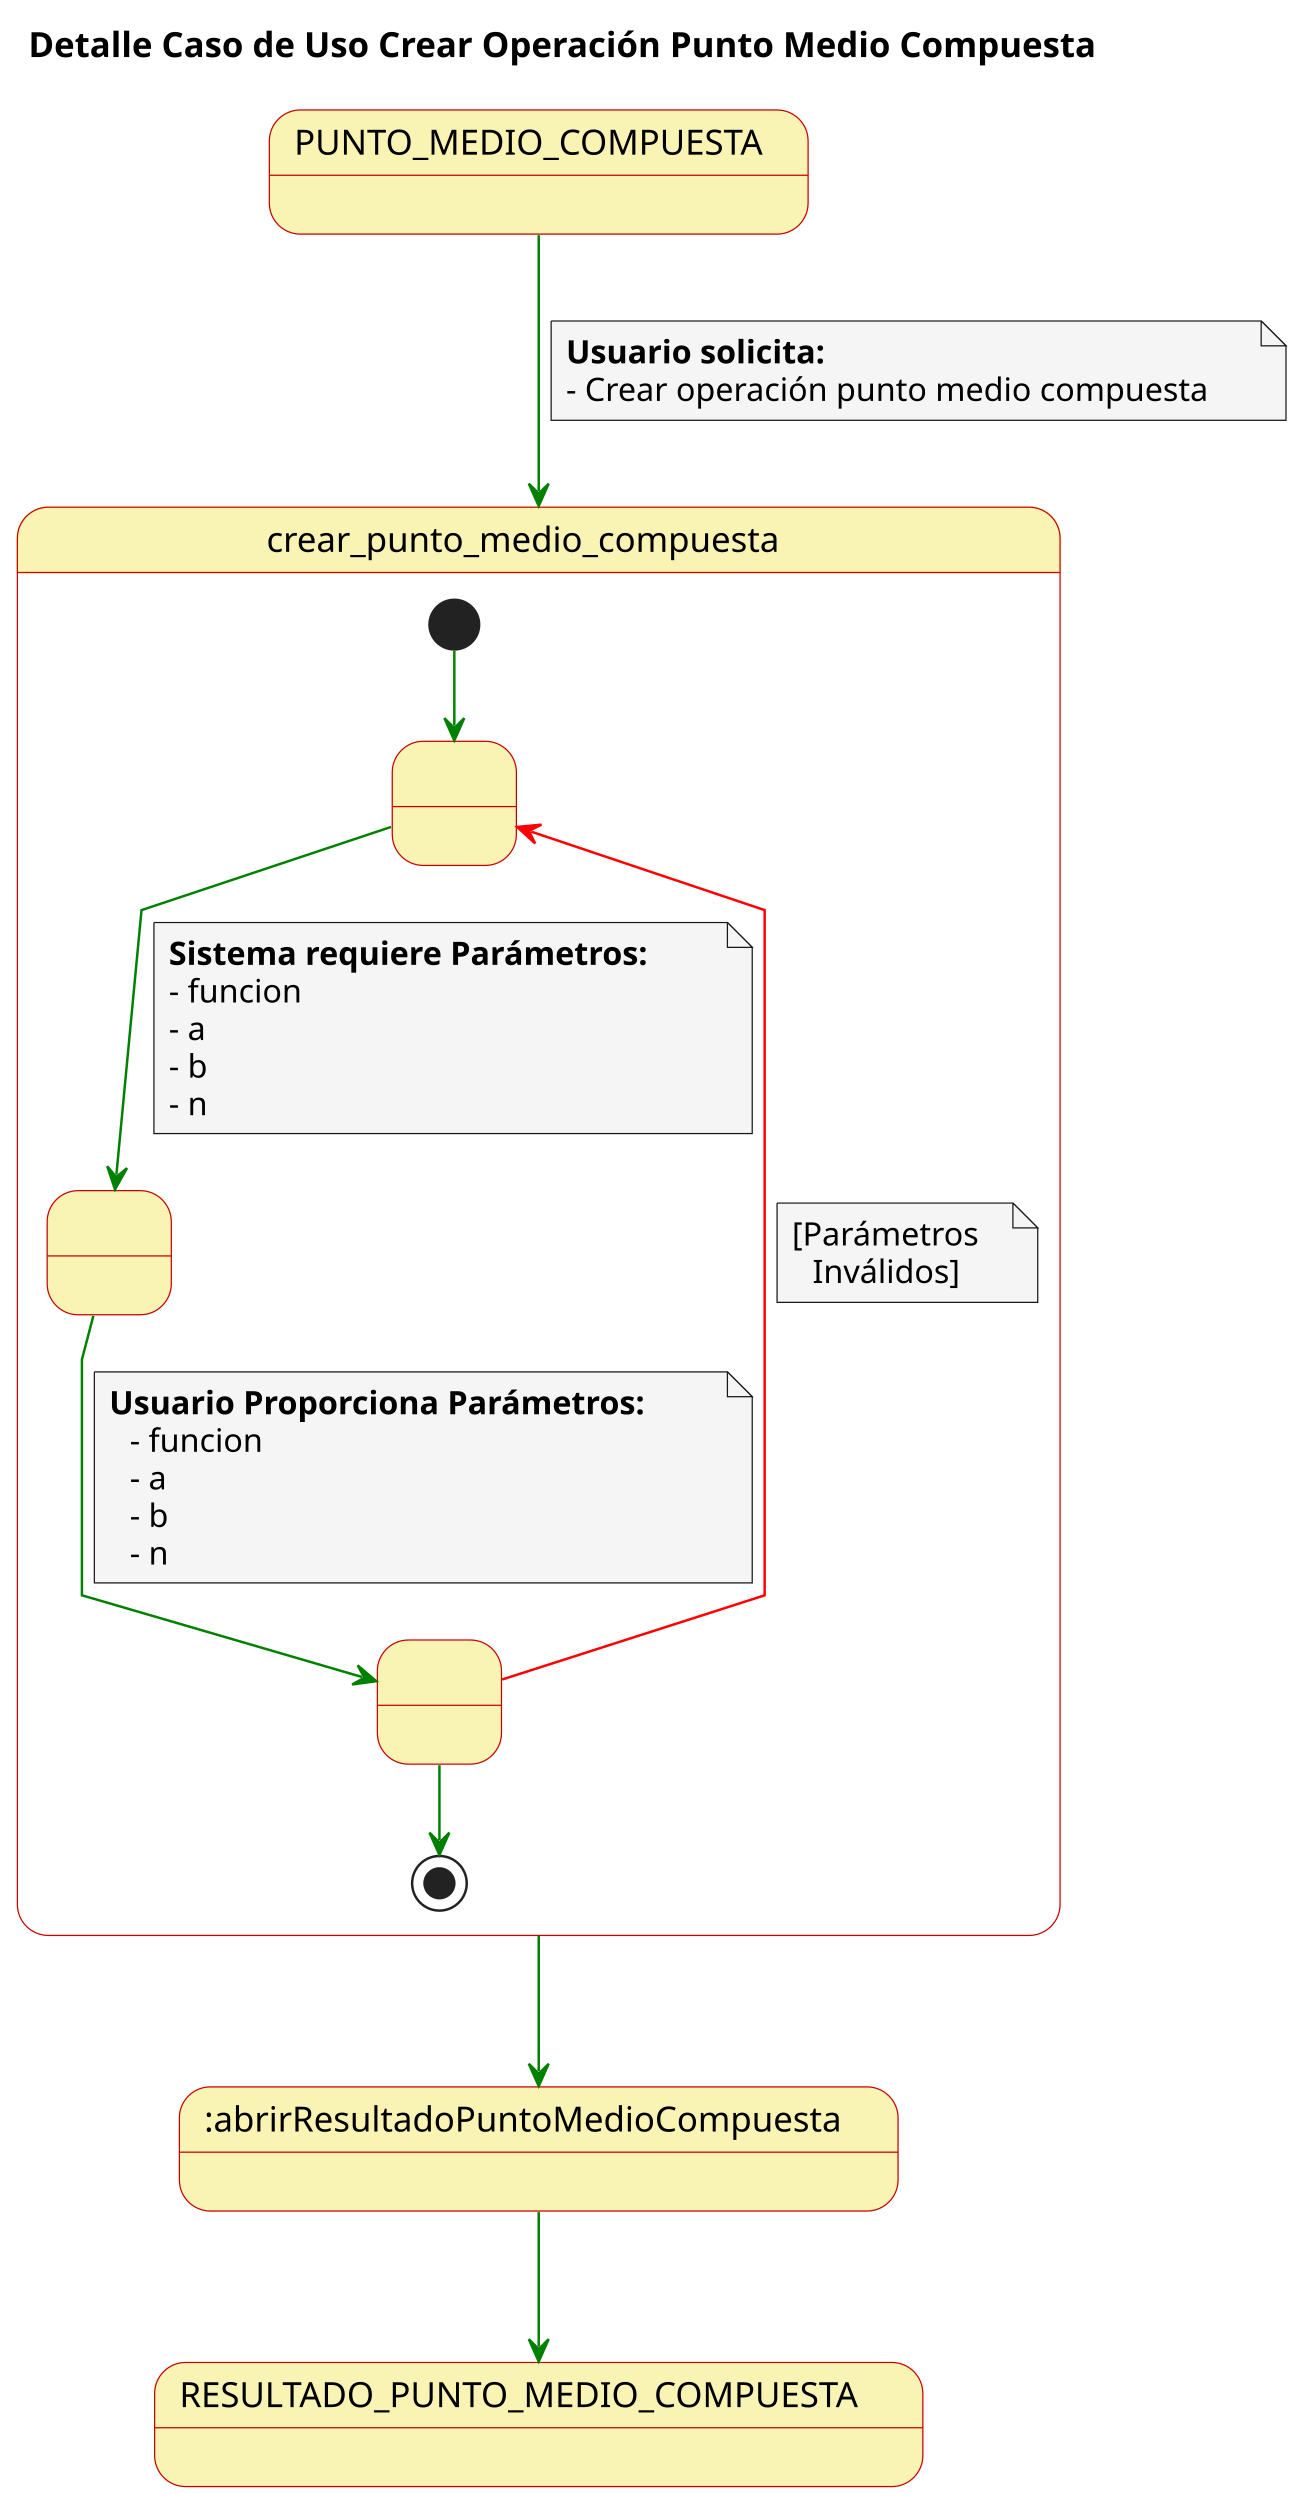
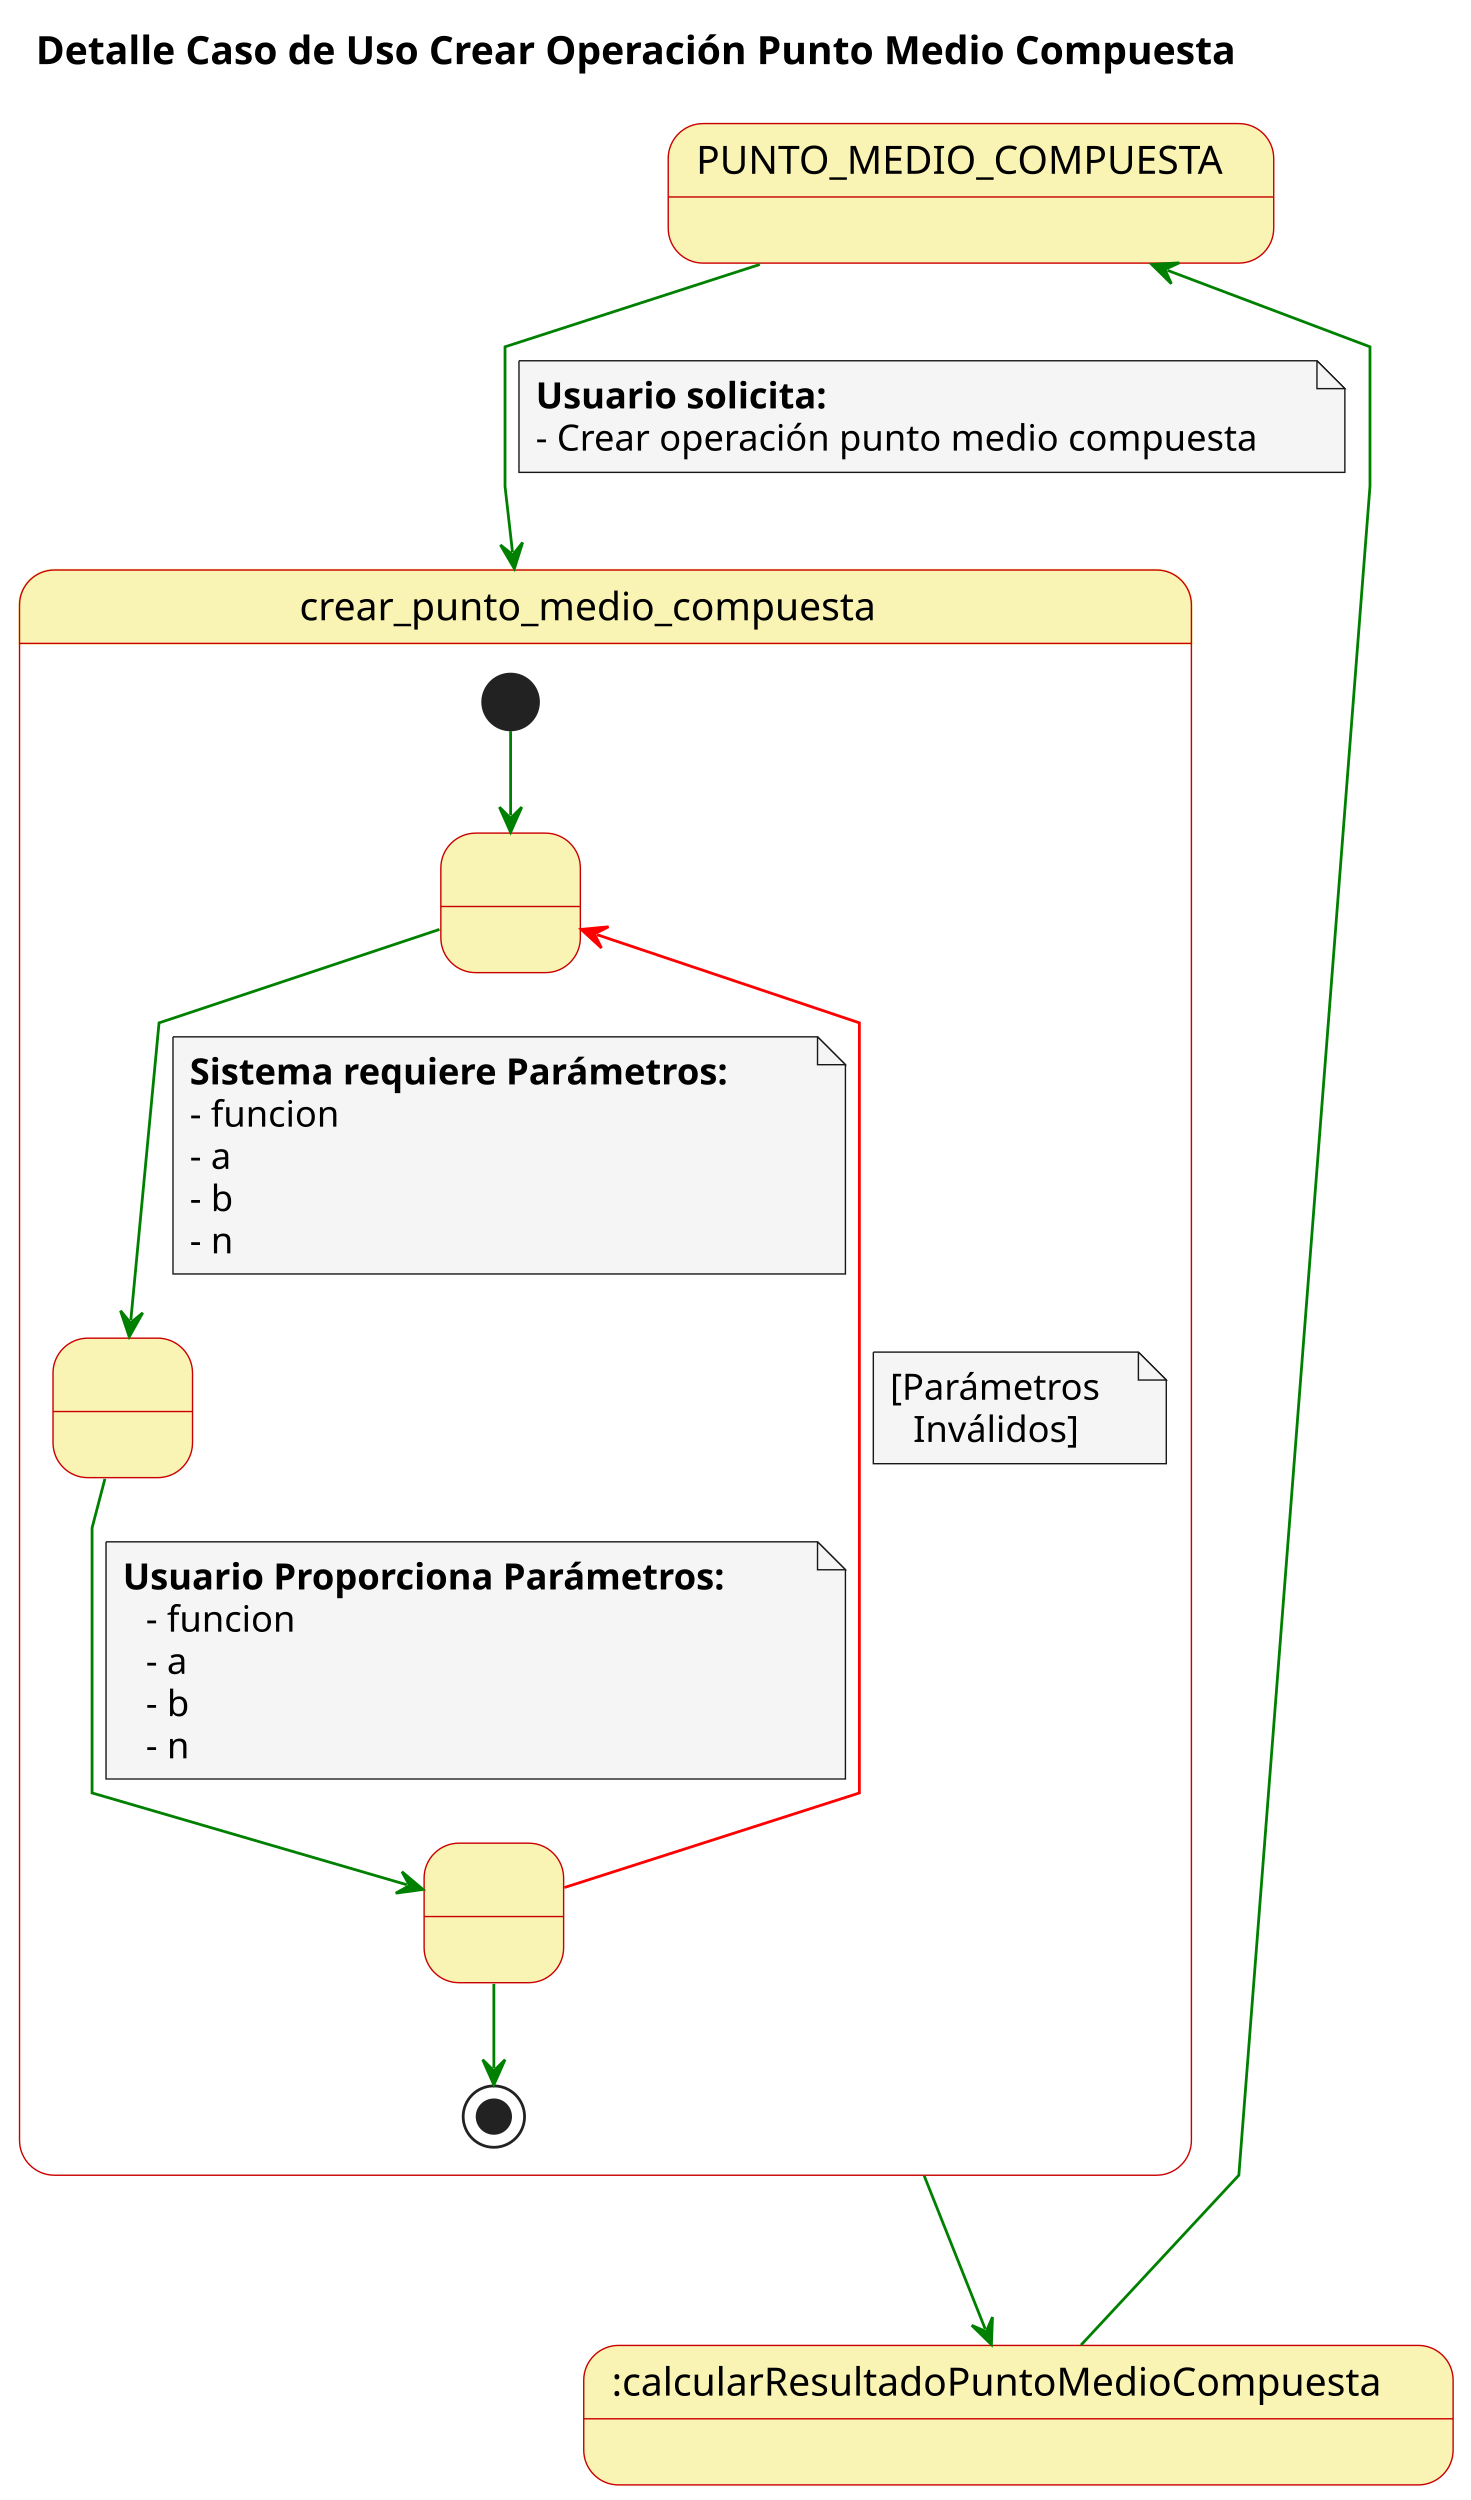
- <svg xmlns="http://www.w3.org/2000/svg" contentStyleType="text/css" data-diagram-type="STATE" height="1007px" preserveAspectRatio="none" style="width:525px;height:1007px;background:#FFFFFF;" version="1.1" viewBox="0 0 525 1007" width="525px" zoomAndPan="magnify">
+ <svg xmlns="http://www.w3.org/2000/svg" contentStyleType="text/css" data-diagram-type="STATE" height="896px" preserveAspectRatio="none" style="width:527px;height:896px;background:#FFFFFF;" version="1.1" viewBox="0 0 527 896" width="527px" zoomAndPan="magnify">
  <defs />
  <g>
-     <g class="title" data-source-line="12">
-       <text fill="#000000" font-family="sans-serif" font-size="14" font-weight="bold" lengthAdjust="spacing" textLength="488.134" x="11.433" y="22.995">Detalle Caso de Uso Crear Operación Punto Medio Compuesta</text>
+     <g class="title" data-source-line="14">
+       <text fill="#000000" font-family="sans-serif" font-size="14" font-weight="bold" lengthAdjust="spacing" textLength="488.134" x="12.832" y="22.995">Detalle Caso de Uso Crear Operación Punto Medio Compuesta</text>
+     </g>
+     <g id="PUNTO_MEDIO_COMPUESTA">
+       <rect fill="#FAF4B4" height="50" rx="12.5" ry="12.5" style="stroke:#C90000;stroke-width:0.5;" width="217.012" x="239.49" y="44.297" />
+       <line style="stroke:#C90000;stroke-width:0.5;" x1="239.49" x2="456.502" y1="70.594" y2="70.594" />
+       <text fill="#000000" font-family="sans-serif" font-size="14" lengthAdjust="spacing" textLength="197.012" x="249.49" y="62.292">PUNTO_MEDIO_COMPUESTA</text>
    </g>
    <path d="M19.5,204.297 L414.5,204.297 A12.5,12.5 0 0 1 427,216.797 L427,230.594 L7,230.594 L7,216.797 A12.5,12.5 0 0 1 19.5,204.297" fill="#FAF4B4" style="stroke:#FAF4B4;stroke-width:1;" />
    <rect fill="none" height="575.297" rx="12.5" ry="12.5" style="stroke:#C90000;stroke-width:0.5;" width="420" x="7" y="204.297" />
    <line style="stroke:#C90000;stroke-width:0.5;" x1="7" x2="427" y1="230.594" y2="230.594" />
    <text fill="#000000" font-family="sans-serif" font-size="14" lengthAdjust="spacing" textLength="219.317" x="107.341" y="222.292">crear_punto_medio_compuesta</text>
    <g id="crear_punto_medio_compuesta.1">
      <rect fill="#FAF4B4" height="50" rx="12.5" ry="12.5" style="stroke:#C90000;stroke-width:0.5;" width="50" x="158" y="298.594" />
      <line style="stroke:#C90000;stroke-width:0.5;" x1="158" x2="208" y1="324.891" y2="324.891" />
      <text fill="#000000" font-family="sans-serif" font-size="14" lengthAdjust="spacing" textLength="4.45" x="180.775" y="316.589"> </text>
    </g>
    <g id="crear_punto_medio_compuesta.2">
      <rect fill="#FAF4B4" height="50" rx="12.5" ry="12.5" style="stroke:#C90000;stroke-width:0.5;" width="50" x="19" y="479.594" />
      <line style="stroke:#C90000;stroke-width:0.5;" x1="19" x2="69" y1="505.891" y2="505.891" />
      <text fill="#000000" font-family="sans-serif" font-size="14" lengthAdjust="spacing" textLength="4.45" x="41.775" y="497.589"> </text>
    </g>
    <g id="crear_punto_medio_compuesta.3">
      <rect fill="#FAF4B4" height="50" rx="12.5" ry="12.5" style="stroke:#C90000;stroke-width:0.5;" width="50" x="152" y="660.594" />
      <line style="stroke:#C90000;stroke-width:0.5;" x1="152" x2="202" y1="686.891" y2="686.891" />
      <text fill="#000000" font-family="sans-serif" font-size="14" lengthAdjust="spacing" textLength="4.45" x="174.775" y="678.589"> </text>
    </g>
    <ellipse cx="183" cy="251.594" fill="#222222" rx="10" ry="10" style="stroke:#222222;stroke-width:1;" />
    <ellipse cx="177" cy="758.594" fill="none" rx="11" ry="11" style="stroke:#222222;stroke-width:1;" />
    <ellipse cx="177" cy="758.594" fill="#222222" rx="6" ry="6" style="stroke:#222222;stroke-width:1;" />
-     <g class="link" data-entity-1="*start*crear_punto_medio_compuesta" data-entity-2="1" data-source-line="26" data-uid="lnk5" id="link_*start*crear_punto_medio_compuesta_1">
+     <g class="link" data-entity-1="*start*crear_punto_medio_compuesta" data-entity-2="1" data-source-line="29" data-uid="lnk4" id="link_*start*crear_punto_medio_compuesta_1">
      <path d="M183,262.034 C183,271.294 183,279.784 183,292.274" fill="none" id="*start*crear_punto_medio_compuesta-to-1" style="stroke:#008000;stroke-width:1;" />
      <polygon fill="#008000" points="183,298.274,187,289.274,183,293.274,179,289.274,183,298.274" style="stroke:#008000;stroke-width:1;" />
    </g>
-     <g class="link" data-entity-1="1" data-entity-2="2" data-source-line="27" data-uid="lnk6" id="link_1_2">
+     <g class="link" data-entity-1="1" data-entity-2="2" data-source-line="30" data-uid="lnk5" id="link_1_2">
      <path d="M157.5,333.094 C120.68,345.364 57,366.594 57,366.594 C57,366.594 50.627,433.721 46.887,473.131" fill="none" id="1-to-2" style="stroke:#008000;stroke-width:1;" />
      <polygon fill="#008000" points="46.32,479.104,51.152,470.522,46.792,474.126,43.188,469.766,46.32,479.104" style="stroke:#008000;stroke-width:1;" />
      <path d="M62,371.594 L62,456.594 L303,456.594 L303,381.594 L293,371.594 L62,371.594" fill="#F5F5F5" style="stroke:#181818;stroke-width:0.5;" />
      <path d="M293,371.594 L293,381.594 L303,381.594 L293,371.594" fill="#F5F5F5" style="stroke:#181818;stroke-width:0.5;" />
      <text fill="#000000" font-family="sans-serif" font-size="13" font-weight="bold" lengthAdjust="spacing" textLength="220.587" x="68" y="388.661">Sistema requiere Parámetros:</text>
      <text fill="#000000" font-family="sans-serif" font-size="13" lengthAdjust="spacing" textLength="56.831" x="68" y="403.793">- funcion</text>
      <text fill="#000000" font-family="sans-serif" font-size="13" lengthAdjust="spacing" textLength="16.79" x="68" y="418.926">- a</text>
      <text fill="#000000" font-family="sans-serif" font-size="13" lengthAdjust="spacing" textLength="17.075" x="68" y="434.059">- b</text>
      <text fill="#000000" font-family="sans-serif" font-size="13" lengthAdjust="spacing" textLength="17.062" x="68" y="449.192">- n</text>
    </g>
-     <g class="link" data-entity-1="2" data-entity-2="3" data-source-line="35" data-uid="lnk7" id="link_2_3">
+     <g class="link" data-entity-1="2" data-entity-2="3" data-source-line="38" data-uid="lnk6" id="link_2_3">
      <path d="M37.6,530.024 C35.18,539.264 33,547.594 33,547.594 C33,547.594 33,642.594 33,642.594 C33,642.594 104.49,663.443 145.83,675.503" fill="none" id="2-to-3" style="stroke:#008000;stroke-width:1;" />
      <polygon fill="#008000" points="151.59,677.184,144.07,670.823,146.79,675.784,141.83,678.503,151.59,677.184" style="stroke:#008000;stroke-width:1;" />
      <path d="M38,552.594 L38,637.594 L303,637.594 L303,562.594 L293,552.594 L38,552.594" fill="#F5F5F5" style="stroke:#181818;stroke-width:0.5;" />
      <path d="M293,552.594 L293,562.594 L303,562.594 L293,552.594" fill="#F5F5F5" style="stroke:#181818;stroke-width:0.5;" />
      <text fill="#000000" font-family="sans-serif" font-size="13" font-weight="bold" lengthAdjust="spacing" textLength="244.15" x="44" y="569.661">Usuario Proporciona Parámetros:</text>
      <text fill="#000000" font-family="sans-serif" font-size="13" lengthAdjust="spacing" textLength="56.831" x="52.265" y="584.793">- funcion</text>
      <text fill="#000000" font-family="sans-serif" font-size="13" lengthAdjust="spacing" textLength="16.79" x="52.265" y="599.926">- a</text>
      <text fill="#000000" font-family="sans-serif" font-size="13" lengthAdjust="spacing" textLength="17.075" x="52.265" y="615.059">- b</text>
      <text fill="#000000" font-family="sans-serif" font-size="13" lengthAdjust="spacing" textLength="17.062" x="52.265" y="630.192">- n</text>
    </g>
-     <g class="link" data-entity-1="3" data-entity-2="1" data-source-line="43" data-uid="lnk8" id="link_3_1">
+     <g class="link" data-entity-1="3" data-entity-2="1" data-source-line="46" data-uid="lnk7" id="link_3_1">
      <path d="M202.26,676.494 C240.33,664.294 308,642.594 308,642.594 C308,642.594 308,366.594 308,366.594 C308,366.594 250.508,347.275 213.988,335.005" fill="none" id="3-to-1" style="stroke:#FF0000;stroke-width:1;" />
      <polygon fill="#FF0000" points="208.3,333.094,215.557,339.752,213.04,334.686,218.105,332.168,208.3,333.094" style="stroke:#FF0000;stroke-width:1;" />
      <path d="M313,484.594 L313,524.594 L418,524.594 L418,494.594 L408,484.594 L313,484.594" fill="#F5F5F5" style="stroke:#181818;stroke-width:0.5;" />
      <path d="M408,484.594 L408,494.594 L418,494.594 L408,484.594" fill="#F5F5F5" style="stroke:#181818;stroke-width:0.5;" />
      <text fill="#000000" font-family="sans-serif" font-size="13" lengthAdjust="spacing" textLength="80.019" x="319" y="501.661">[Parámetros</text>
      <text fill="#000000" font-family="sans-serif" font-size="13" lengthAdjust="spacing" textLength="63.007" x="327.265" y="516.793">Inválidos]</text>
    </g>
-     <g class="link" data-entity-1="3" data-entity-2="*end*crear_punto_medio_compuesta" data-source-line="48" data-uid="lnk10" id="link_3_*end*crear_punto_medio_compuesta">
+     <g class="link" data-entity-1="3" data-entity-2="*end*crear_punto_medio_compuesta" data-source-line="51" data-uid="lnk9" id="link_3_*end*crear_punto_medio_compuesta">
      <path d="M177,711.024 C177,723.384 177,731.724 177,741.194" fill="none" id="3-to-*end*crear_punto_medio_compuesta" style="stroke:#008000;stroke-width:1;" />
      <polygon fill="#008000" points="177,747.194,181,738.194,177,742.194,173,738.194,177,747.194" style="stroke:#008000;stroke-width:1;" />
    </g>
-     <g id="PUNTO_MEDIO_COMPUESTA">
-       <rect fill="#FAF4B4" height="50" rx="12.5" ry="12.5" style="stroke:#C90000;stroke-width:0.5;" width="217.012" x="108.49" y="44.297" />
-       <line style="stroke:#C90000;stroke-width:0.5;" x1="108.49" x2="325.502" y1="70.594" y2="70.594" />
-       <text fill="#000000" font-family="sans-serif" font-size="14" lengthAdjust="spacing" textLength="197.012" x="118.49" y="62.292">PUNTO_MEDIO_COMPUESTA</text>
+     <g id=":calcularResultadoPuntoMedioCompuesta">
+       <rect fill="#FAF4B4" height="50" rx="12.5" ry="12.5" style="stroke:#C90000;stroke-width:0.5;" width="311.587" x="209.21" y="840.597" />
+       <line style="stroke:#C90000;stroke-width:0.5;" x1="209.21" x2="520.797" y1="866.894" y2="866.894" />
+       <text fill="#000000" font-family="sans-serif" font-size="14" lengthAdjust="spacing" textLength="291.587" x="219.21" y="858.592">:calcularResultadoPuntoMedioCompuesta</text>
    </g>
-     <g id=":abrirResultadoPuntoMedioCompuesta">
-       <rect fill="#FAF4B4" height="50" rx="12.5" ry="12.5" style="stroke:#C90000;stroke-width:0.5;" width="289.493" x="72.25" y="840.597" />
-       <line style="stroke:#C90000;stroke-width:0.5;" x1="72.25" x2="361.743" y1="866.894" y2="866.894" />
-       <text fill="#000000" font-family="sans-serif" font-size="14" lengthAdjust="spacing" textLength="269.493" x="82.25" y="858.592">:abrirResultadoPuntoMedioCompuesta</text>
+     <g class="link" data-entity-1="PUNTO_MEDIO_COMPUESTA" data-entity-2="crear_punto_medio_compuesta" data-source-line="18" data-uid="lnk2" id="link_PUNTO_MEDIO_COMPUESTA_crear_punto_medio_compuesta">
+       <path d="M272.32,94.777 C228.13,109.057 181,124.297 181,124.297 C181,124.297 181,174.297 181,174.297 C181,174.297 181.604,179.585 183.674,197.845" fill="none" id="PUNTO_MEDIO_COMPUESTA-to-crear_punto_medio_compuesta" style="stroke:#008000;stroke-width:1;" />
+       <polygon fill="#008000" points="184.35,203.807,187.311,194.414,183.787,198.839,179.362,195.315,184.35,203.807" style="stroke:#008000;stroke-width:1;" />
+       <path d="M186,129.297 L186,169.297 L482,169.297 L482,139.297 L472,129.297 L186,129.297" fill="#F5F5F5" style="stroke:#181818;stroke-width:0.5;" />
+       <path d="M472,129.297 L472,139.297 L482,139.297 L472,129.297" fill="#F5F5F5" style="stroke:#181818;stroke-width:0.5;" />
+       <text fill="#000000" font-family="sans-serif" font-size="13" font-weight="bold" lengthAdjust="spacing" textLength="118.574" x="192" y="146.364">Usuario solicita:</text>
+       <text fill="#000000" font-family="sans-serif" font-size="13" lengthAdjust="spacing" textLength="275.901" x="192" y="161.497">- Crear operación punto medio compuesta</text>
    </g>
-     <g id="RESULTADO_PUNTO_MEDIO_COMPUESTA">
-       <rect fill="#FAF4B4" height="50" rx="12.5" ry="12.5" style="stroke:#C90000;stroke-width:0.5;" width="309.447" x="62.28" y="951.597" />
-       <line style="stroke:#C90000;stroke-width:0.5;" x1="62.28" x2="371.727" y1="977.894" y2="977.894" />
-       <text fill="#000000" font-family="sans-serif" font-size="14" lengthAdjust="spacing" textLength="289.447" x="72.28" y="969.592">RESULTADO_PUNTO_MEDIO_COMPUESTA</text>
+     <g class="link" data-entity-1="crear_punto_medio_compuesta" data-entity-2=":calcularResultadoPuntoMedioCompuesta" data-source-line="55" data-uid="lnk11" id="link_crear_punto_medio_compuesta_:calcularResultadoPuntoMedioCompuesta">
+       <path d="M331.23,779.797 C340.95,804.197 347.109,819.683 353.099,834.713" fill="none" id="crear_punto_medio_compuesta-to-:calcularResultadoPuntoMedioCompuesta" style="stroke:#008000;stroke-width:1;" />
+       <polygon fill="#008000" points="355.32,840.287,355.704,830.446,353.469,835.642,348.272,833.407,355.32,840.287" style="stroke:#008000;stroke-width:1;" />
    </g>
-     <g class="link" data-entity-1="PUNTO_MEDIO_COMPUESTA" data-entity-2="crear_punto_medio_compuesta" data-source-line="15" data-uid="lnk3" id="link_PUNTO_MEDIO_COMPUESTA_crear_punto_medio_compuesta">
-       <path d="M217,94.737 C217,118.847 217,152.577 217,197.807" fill="none" id="PUNTO_MEDIO_COMPUESTA-to-crear_punto_medio_compuesta" style="stroke:#008000;stroke-width:1;" />
-       <polygon fill="#008000" points="217,203.807,221,194.807,217,198.807,213,194.807,217,203.807" style="stroke:#008000;stroke-width:1;" />
-       <path d="M222,129.297 L222,169.297 L518,169.297 L518,139.297 L508,129.297 L222,129.297" fill="#F5F5F5" style="stroke:#181818;stroke-width:0.5;" />
-       <path d="M508,129.297 L508,139.297 L518,139.297 L508,129.297" fill="#F5F5F5" style="stroke:#181818;stroke-width:0.5;" />
-       <text fill="#000000" font-family="sans-serif" font-size="13" font-weight="bold" lengthAdjust="spacing" textLength="118.574" x="228" y="146.364">Usuario solicita:</text>
-       <text fill="#000000" font-family="sans-serif" font-size="13" lengthAdjust="spacing" textLength="275.901" x="228" y="161.497">- Crear operación punto medio compuesta</text>
-     </g>
-     <g class="link" data-entity-1="crear_punto_medio_compuesta" data-entity-2=":abrirResultadoPuntoMedioCompuesta" data-source-line="52" data-uid="lnk12" id="link_crear_punto_medio_compuesta_:abrirResultadoPuntoMedioCompuesta">
-       <path d="M217,779.797 C217,804.197 217,819.257 217,834.287" fill="none" id="crear_punto_medio_compuesta-to-:abrirResultadoPuntoMedioCompuesta" style="stroke:#008000;stroke-width:1;" />
-       <polygon fill="#008000" points="217,840.287,221,831.287,217,835.287,213,831.287,217,840.287" style="stroke:#008000;stroke-width:1;" />
-     </g>
-     <g class="link" data-entity-1=":abrirResultadoPuntoMedioCompuesta" data-entity-2="RESULTADO_PUNTO_MEDIO_COMPUESTA" data-source-line="54" data-uid="lnk14" id="link_:abrirResultadoPuntoMedioCompuesta_RESULTADO_PUNTO_MEDIO_COMPUESTA">
-       <path d="M217,891.057 C217,909.007 217,927.287 217,945.217" fill="none" id=":abrirResultadoPuntoMedioCompuesta-to-RESULTADO_PUNTO_MEDIO_COMPUESTA" style="stroke:#008000;stroke-width:1;" />
-       <polygon fill="#008000" points="217,951.217,221,942.217,217,946.217,213,942.217,217,951.217" style="stroke:#008000;stroke-width:1;" />
+     <g class="link" data-entity-1=":calcularResultadoPuntoMedioCompuesta" data-entity-2="PUNTO_MEDIO_COMPUESTA" data-source-line="57" data-uid="lnk12" id="link_:calcularResultadoPuntoMedioCompuesta_PUNTO_MEDIO_COMPUESTA">
+       <path d="M387.43,840.467 C410.78,815.337 444,779.597 444,779.597 C444,779.597 491,174.297 491,174.297 C491,174.297 491,124.297 491,124.297 C491,124.297 456.253,111.176 418.423,96.896" fill="none" id=":calcularResultadoPuntoMedioCompuesta-to-PUNTO_MEDIO_COMPUESTA" style="stroke:#008000;stroke-width:1;" />
+       <polygon fill="#008000" points="412.81,94.777,419.817,101.698,417.488,96.543,422.643,94.213,412.81,94.777" style="stroke:#008000;stroke-width:1;" />
    </g>
  </g>
</svg>
